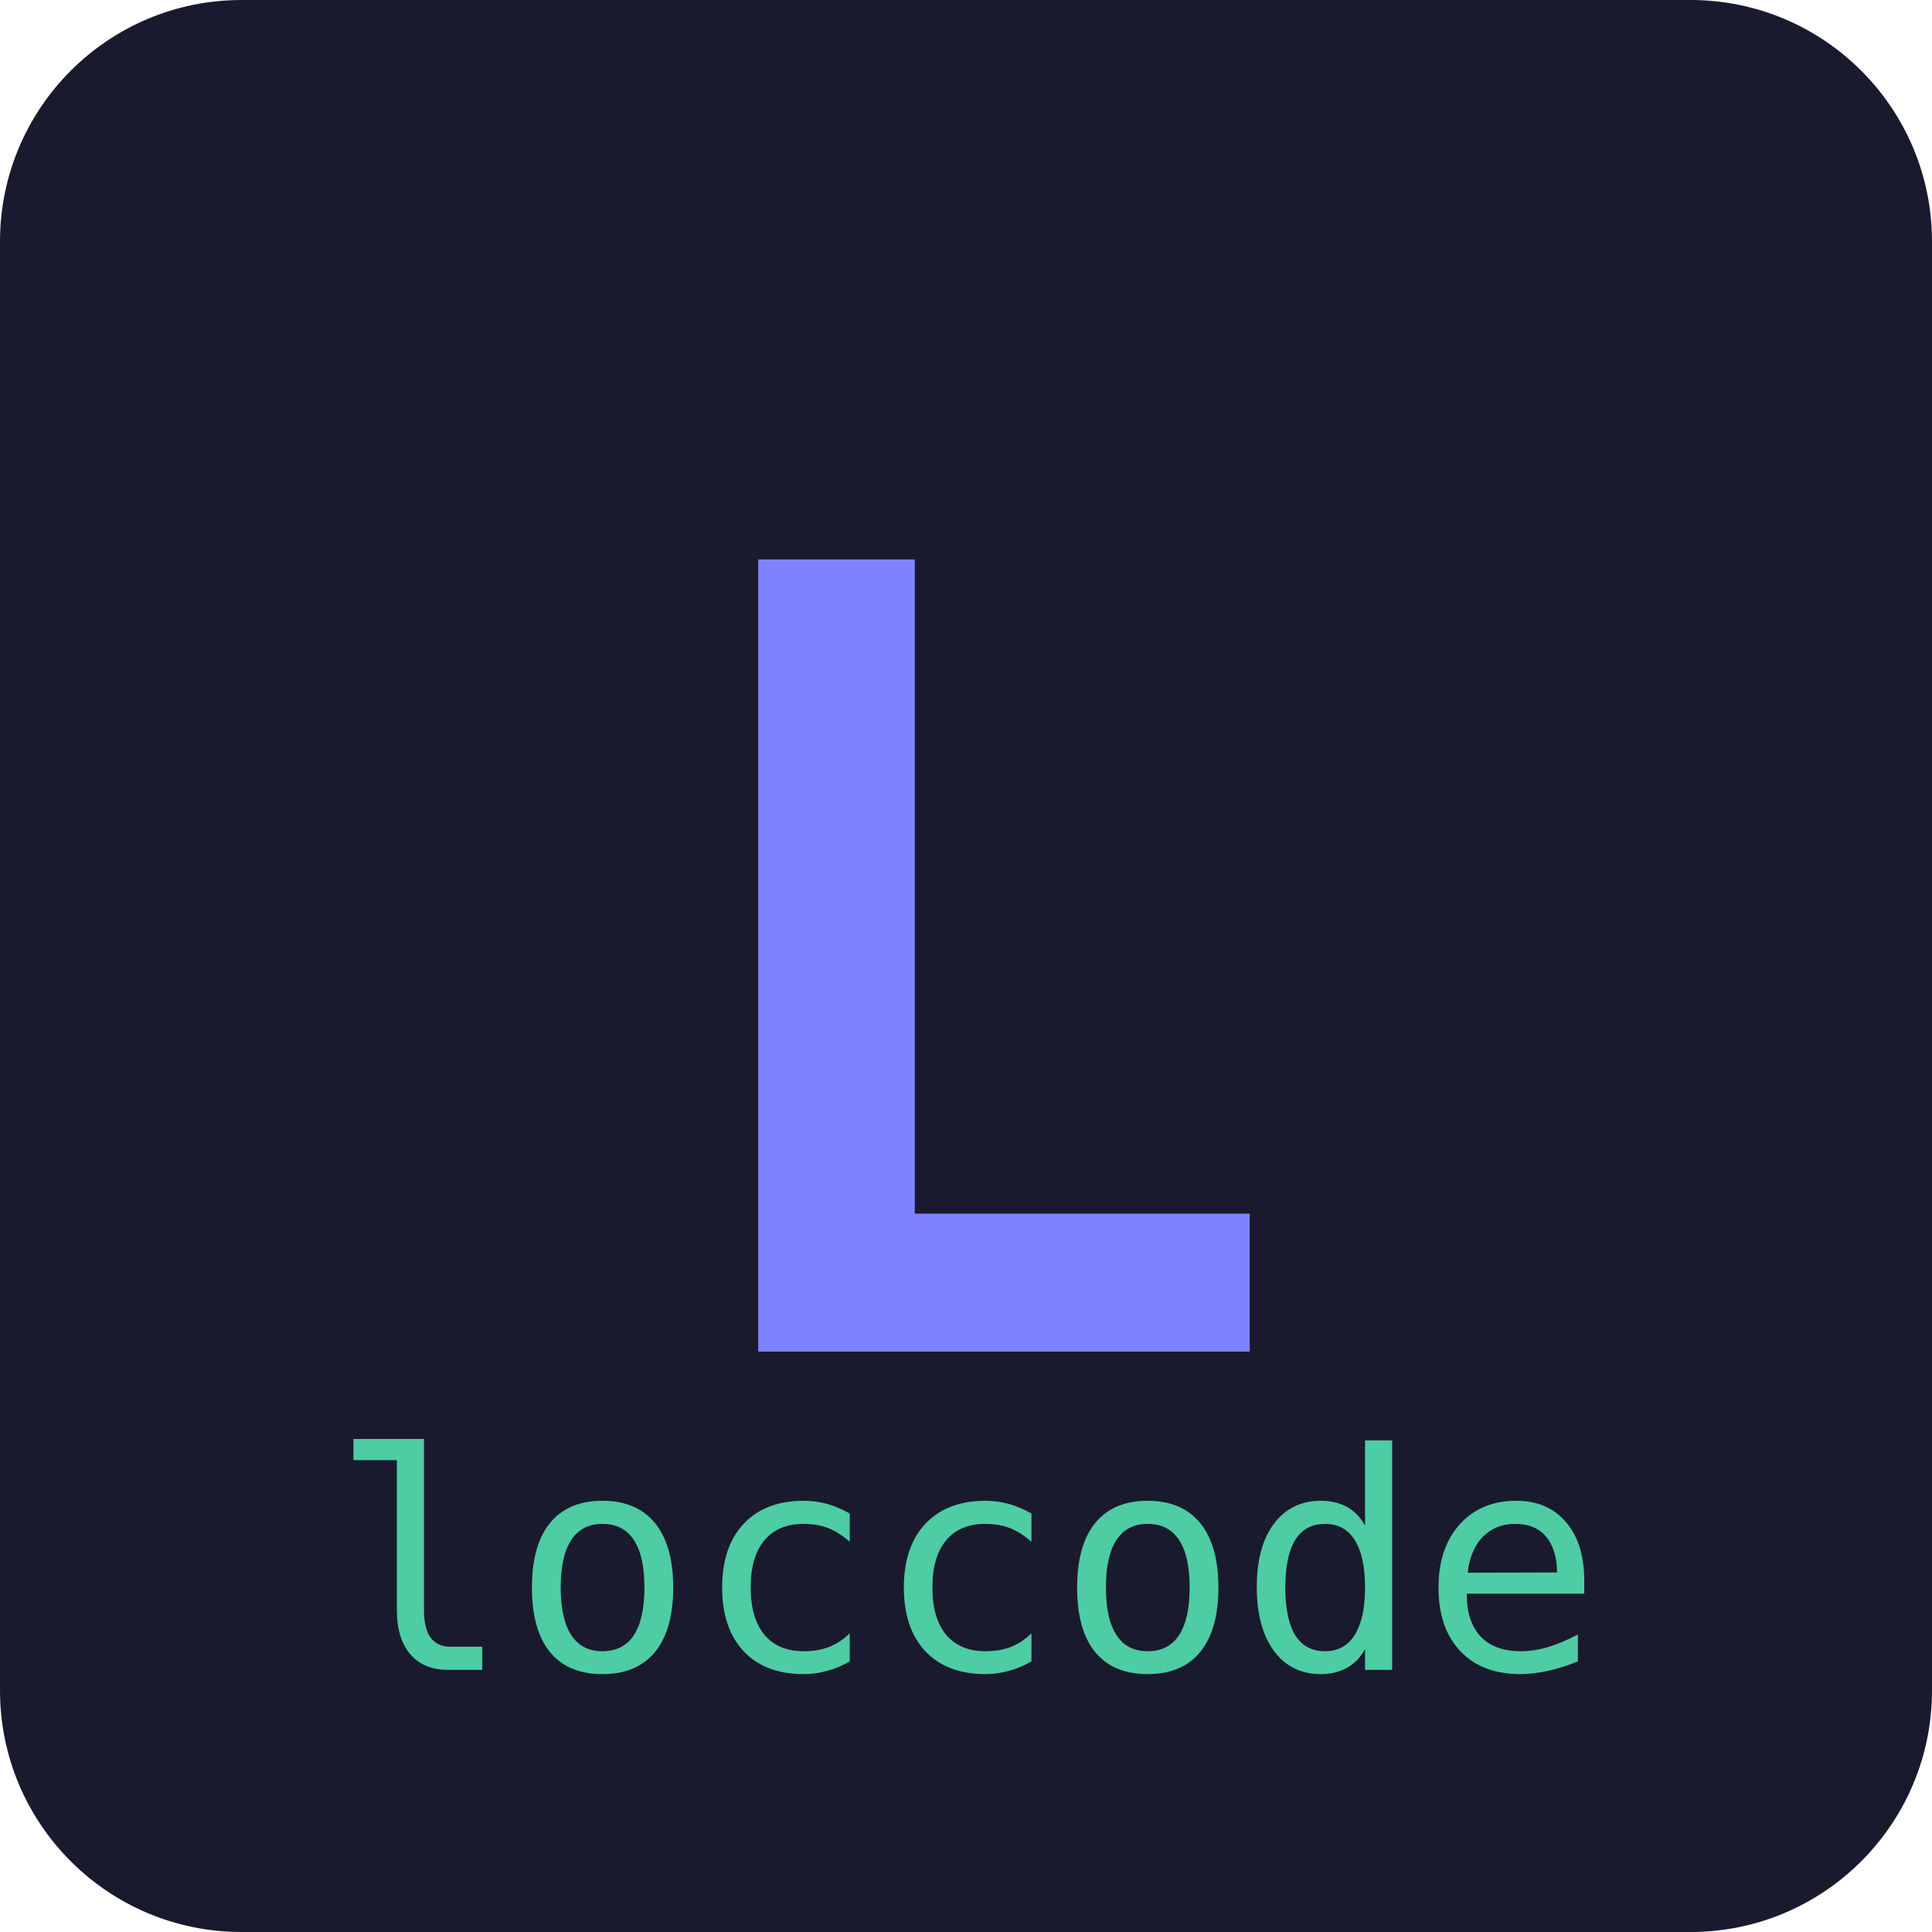
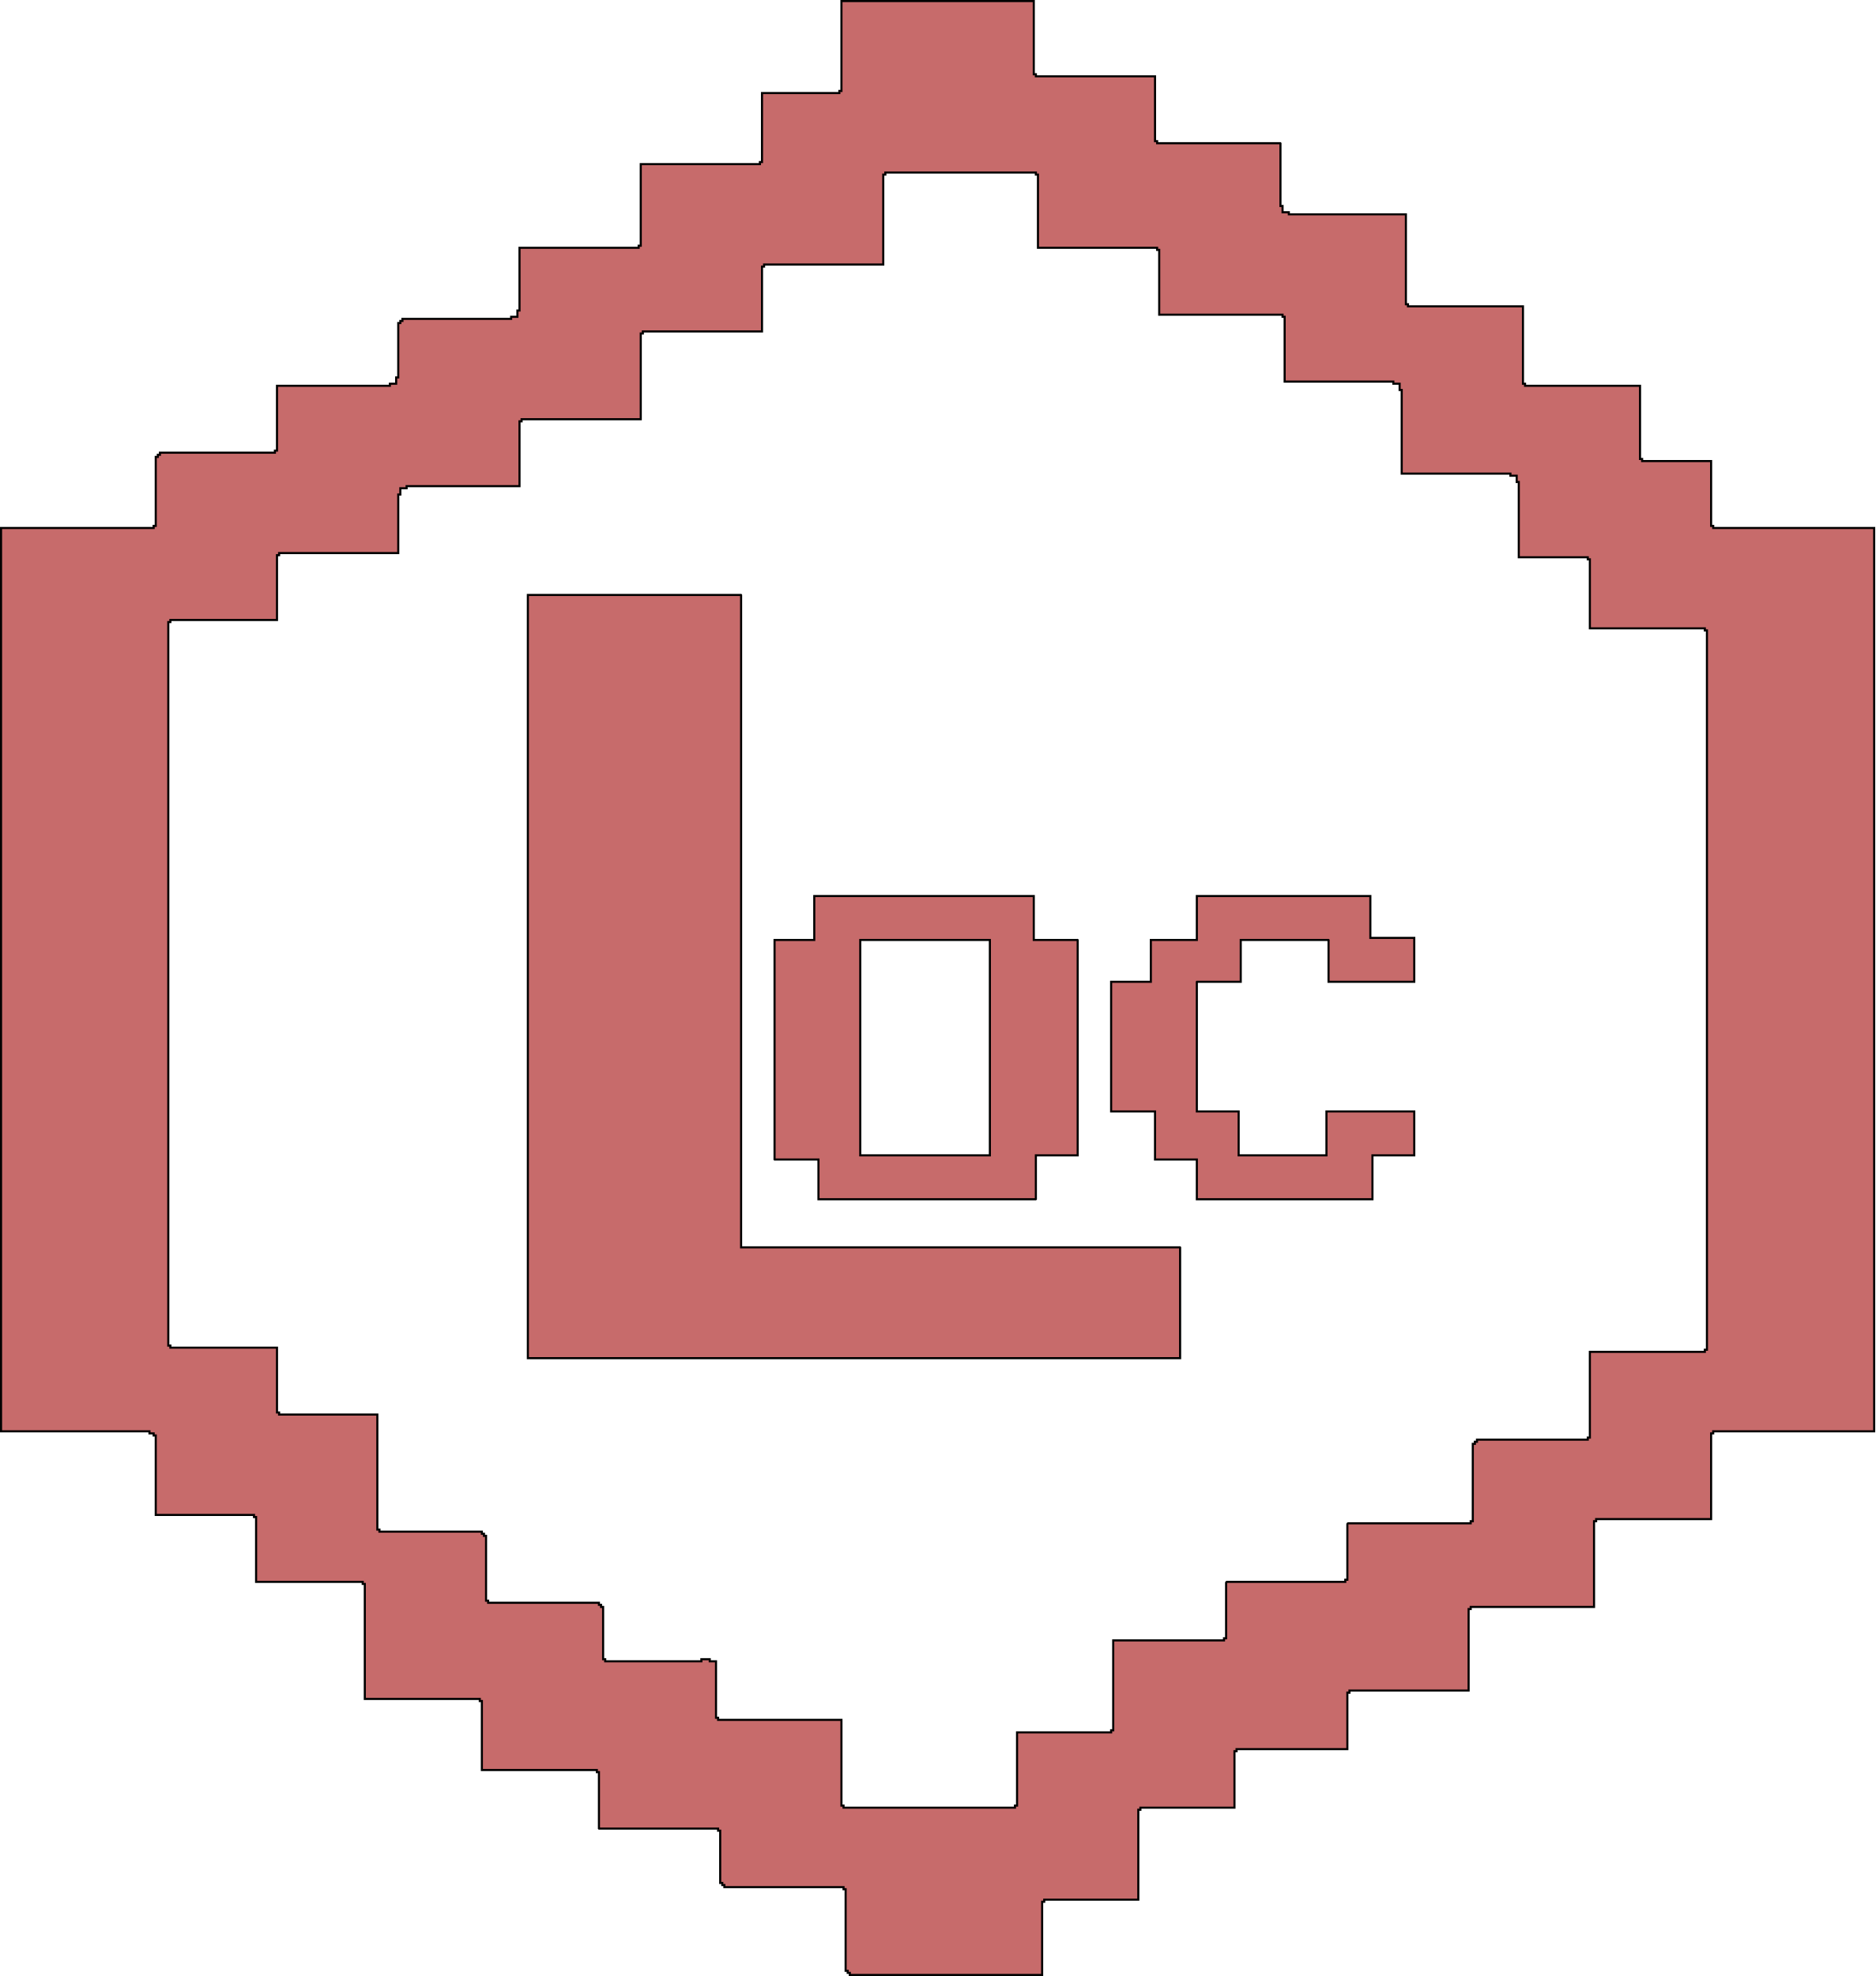
- <svg xmlns="http://www.w3.org/2000/svg" viewBox="0 0 128 128" width="128" height="128">
-   <rect width="128" height="128" rx="16" fill="#1a1a2e" />
-   <text x="50%" y="54%" font-family="monospace" font-size="72" font-weight="bold" fill="#7c83fd" text-anchor="middle" dominant-baseline="middle">L</text>
-   <text x="50%" y="82%" font-family="monospace" font-size="20" fill="#4ecca3" text-anchor="middle" dominant-baseline="middle">loccode</text>
+ <svg xmlns="http://www.w3.org/2000/svg" width="897" height="945" viewBox="0 0 897 945" fill="none">
+   <path d="M252.5 284.531H252.75H354.25C354.5 284.448 354.583 284.531 354.5 284.781V596.281V596.531H354.75H564.25C564.5 596.448 564.583 596.531 564.5 596.781V649.281V649.531H564.25H252.75H252.5V649.281V284.781V284.531Z" fill="#C76B6B" stroke="black" />
+   <path d="M389.5 428.531H389.75H494.25H494.5V428.781V449.281V449.531H494.75H515.25C515.5 449.448 515.583 449.531 515.5 449.781V552.281V552.531H515.25H495.75H495.5V552.781V573.281C495.583 573.531 495.5 573.615 495.25 573.531H391.75H391.5V573.281V554.781V554.531H391.25H370.75C370.5 554.615 370.417 554.531 370.5 554.281V449.781V449.531H370.75H389.25H389.5V449.281V428.781V428.531ZM411.5 449.531V450.031V552.531H412H473.5V450.031V449.531H412H411.5Z" fill="#C76B6B" stroke="black" />
+   <path d="M572.5 428.531H572.75H655.25H655.5V428.781V448.281V448.531H655.75H676.25H676.5V448.781V469.281V469.531H676.25H635.75H635.5V469.281V449.781C635.583 449.531 635.5 449.448 635.25 449.531H593.75H593.5V449.781V469.281V469.531H593.25H572.75C572.5 469.448 572.417 469.531 572.5 469.781V531.281V531.531H572.75H592.25H592.5V531.781V552.281V552.531H592.75H634.25H634.5V552.281V531.781V531.531H634.75H676.25H676.5V531.781V552.281V552.531H676.25H656.75H656.5V552.781V573.281V573.531H656.25H572.75H572.5V573.281V554.781V554.531H572.25H552.75H552.5V554.281V531.781V531.531H552.25H531.75H531.5V531.281V469.781V469.531H531.75H550.25H550.5V469.281V449.781V449.531H550.75H572.25H572.5V449.281V428.781V428.531Z" fill="#C76B6B" stroke="black" />
+   <path d="M402.5 0.5H402.75H494.25H494.5V0.75V35.25V35.5H495.5V36.5H495.75H552.25H552.5V36.75V67.25V67.5H553.5V68.5H553.75H612.25C612.5 68.417 612.583 68.5 612.5 68.75V98.25V98.5H613.5V98.75V101.25V101.5H613.75H616.25H616.5V102.5H616.75H672.25H672.5V102.75V145.25V145.5H673.5V146.5H673.75H728.25H728.5V146.75V183.25V183.5H729.5V184.5H729.75H784.25H784.5V184.75V219.25V219.5H785.5V220.5H785.75H818.25H818.5V220.75V251.25V251.5H819.5V252.5H819.75H896.25H896.5V252.75V684.25V684.5H896.25H819.75H819.5V685.5H818.5V685.75V726.25V726.5H818.25H763.75H763.5V727.5H762.5V727.75V768.25V768.5H762.25H703.75H703.5V769.5H702.5V769.75V808.25V808.5H702.25H645.75H645.5V809.5H644.5V809.75V836.25V836.5H644.25H591.75H591.5V837.5H590.5V837.75V864.25V864.5H590.25H545.75H545.5V865.5H544.5V865.75V908.25V908.5H544.25H499.75H499.5V909.5H498.5V909.75V944.25V944.5H498.25H406.75H406.5V943.5H405.5V942.5H404.5V942.25V903.75V903.5H403.5V902.5H403.25H346.75H346.5V901.5H345.5V900.5H344.5V900.25V875.75V875.5H343.5V874.5H343.25H286.75C286.5 874.583 286.417 874.5 286.5 874.25V847.75V847.5H285.5V846.5H285.25H230.75H230.5V846.25V813.75V813.5H229.5V812.5H229.25H174.75H174.5V812.25V757.75V757.5H173.5V756.5H173.25H122.75H122.5V756.25V725.75V725.5H121.5V724.5H121.25H74.75H74.5V724.25V686.75V686.5H73.5V685.5H71.5V684.5H71.25H0.75H0.5V684.25V252.75V252.5H0.75H73.25H73.5V251.5H74.5V251.25V218.75V218.5H75.5V217.5H76.5V216.5H76.75H131.25H131.5V215.5H132.5V215.25V184.75V184.5H132.75H186.25H186.5V183.5H186.75H189.25H189.5V183.25V180.75V180.5H190.5V180.25V154.75V154.5H191.5V153.5H192.5V152.5H192.75H244.25H244.5V151.5H244.75H247.25H247.5V151.25V148.75V148.5H248.5V148.25V118.75V118.5H248.75H305.25H305.5V117.5H306.5V117.25V78.75V78.5H306.75H363.25H363.5V77.5H364.5V77.25V44.75V44.5H364.75H401.25H401.5V43.5H402.5V43.25V0.75V0.5ZM423.5 82.5V83.5H422.5V84V126.5H366H365.5V127.5H364.5V128V158.5H308H307.5V159.5H306.5V160V200.5H250H249.5V201.5H248.5V202V232.5H195H194.5V233.5H192H191.5V234V236.5H190.5V237V264.5H134H133.5V265.5H132.5V266V296.5H82H81.5V297.5H80.5V298V643.5H81.5V644.5H82H132.5V645V675.5H133.5V676.5H134H180.5V677V731.5H181.5V732.5H182H230.5V733.5H231.5V734.5H232.5V735V765.5H233.5V766.5H234H286.5V767.5H287.5V768.5H288.5V769V793.5H289.5V794.5H290H335.5V793.5H336H339.5V794.5H340H342.5C342.5 794.5 342.5 794.667 342.5 795V821.5H343.5V822.5H344H402.5V823V863.5H403.5V864.5H404H485.5V863.5H486.5V829V828.5H487H531.5V827.5H532.5V785V784.5H533H585.5V783.5H586.5V757C586.5 756.667 586.667 756.5 587 756.5H643.5V755.5H644.5V729C644.5 728.667 644.667 728.5 645 728.5H703.5V727.5H704.5V691V690.5H705.5V689.5H706.5V688.5H707H759.5V687.5H760.5V647V646.5H761H815.5V645.5H816.5V302V301.5H815.5V300.5H761H760.5V268V267.5H759.5V266.5H727H726.5V231V230.5H725.5V228V227.5H723H722.5V226.5H671H670.5V187V186.5H669.5V184V183.5H667H666.5V182.5H615H614.5V152V151.5H613.5V150.5H555H554.5V120V119.5H553.5V118.5H497H496.5V84V83.5H495.5V82.5H424H423.5Z" fill="#C76B6B" stroke="black" />
</svg>
